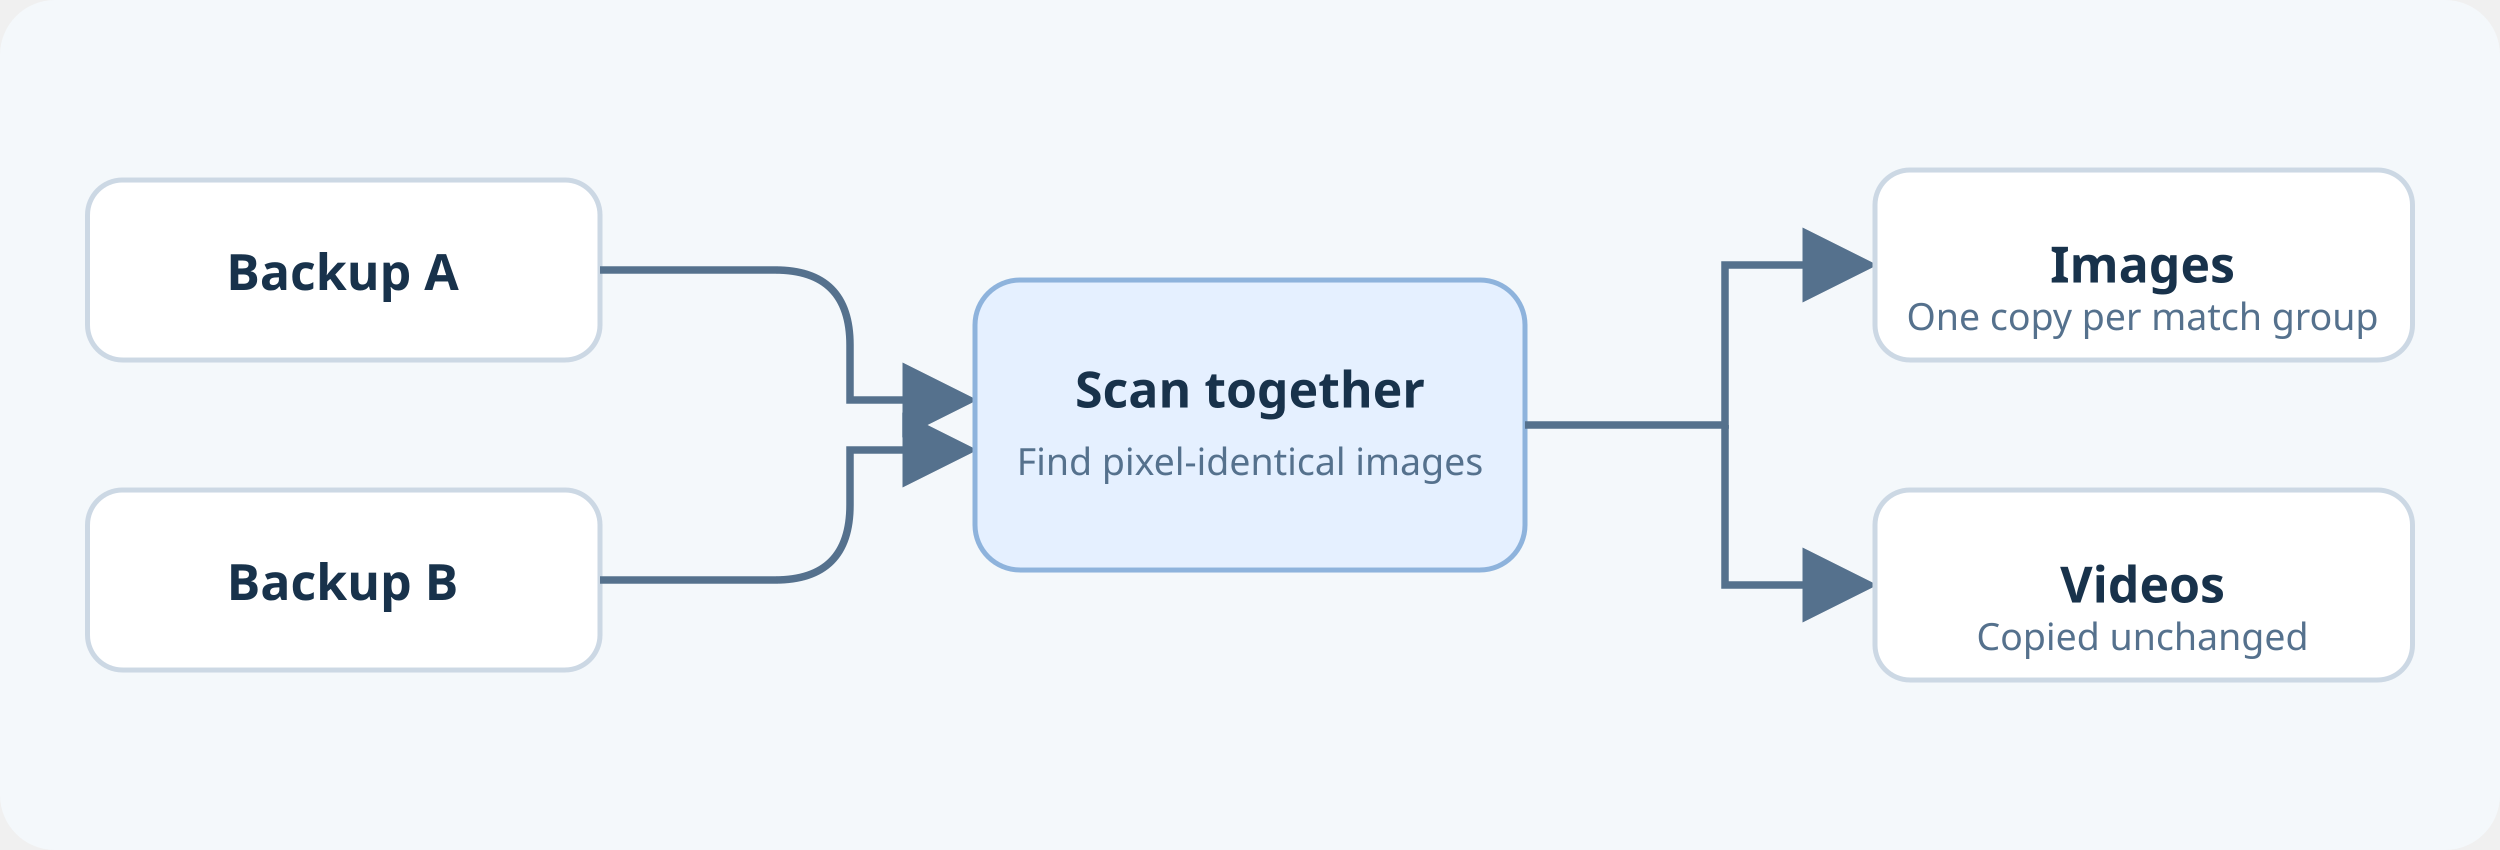
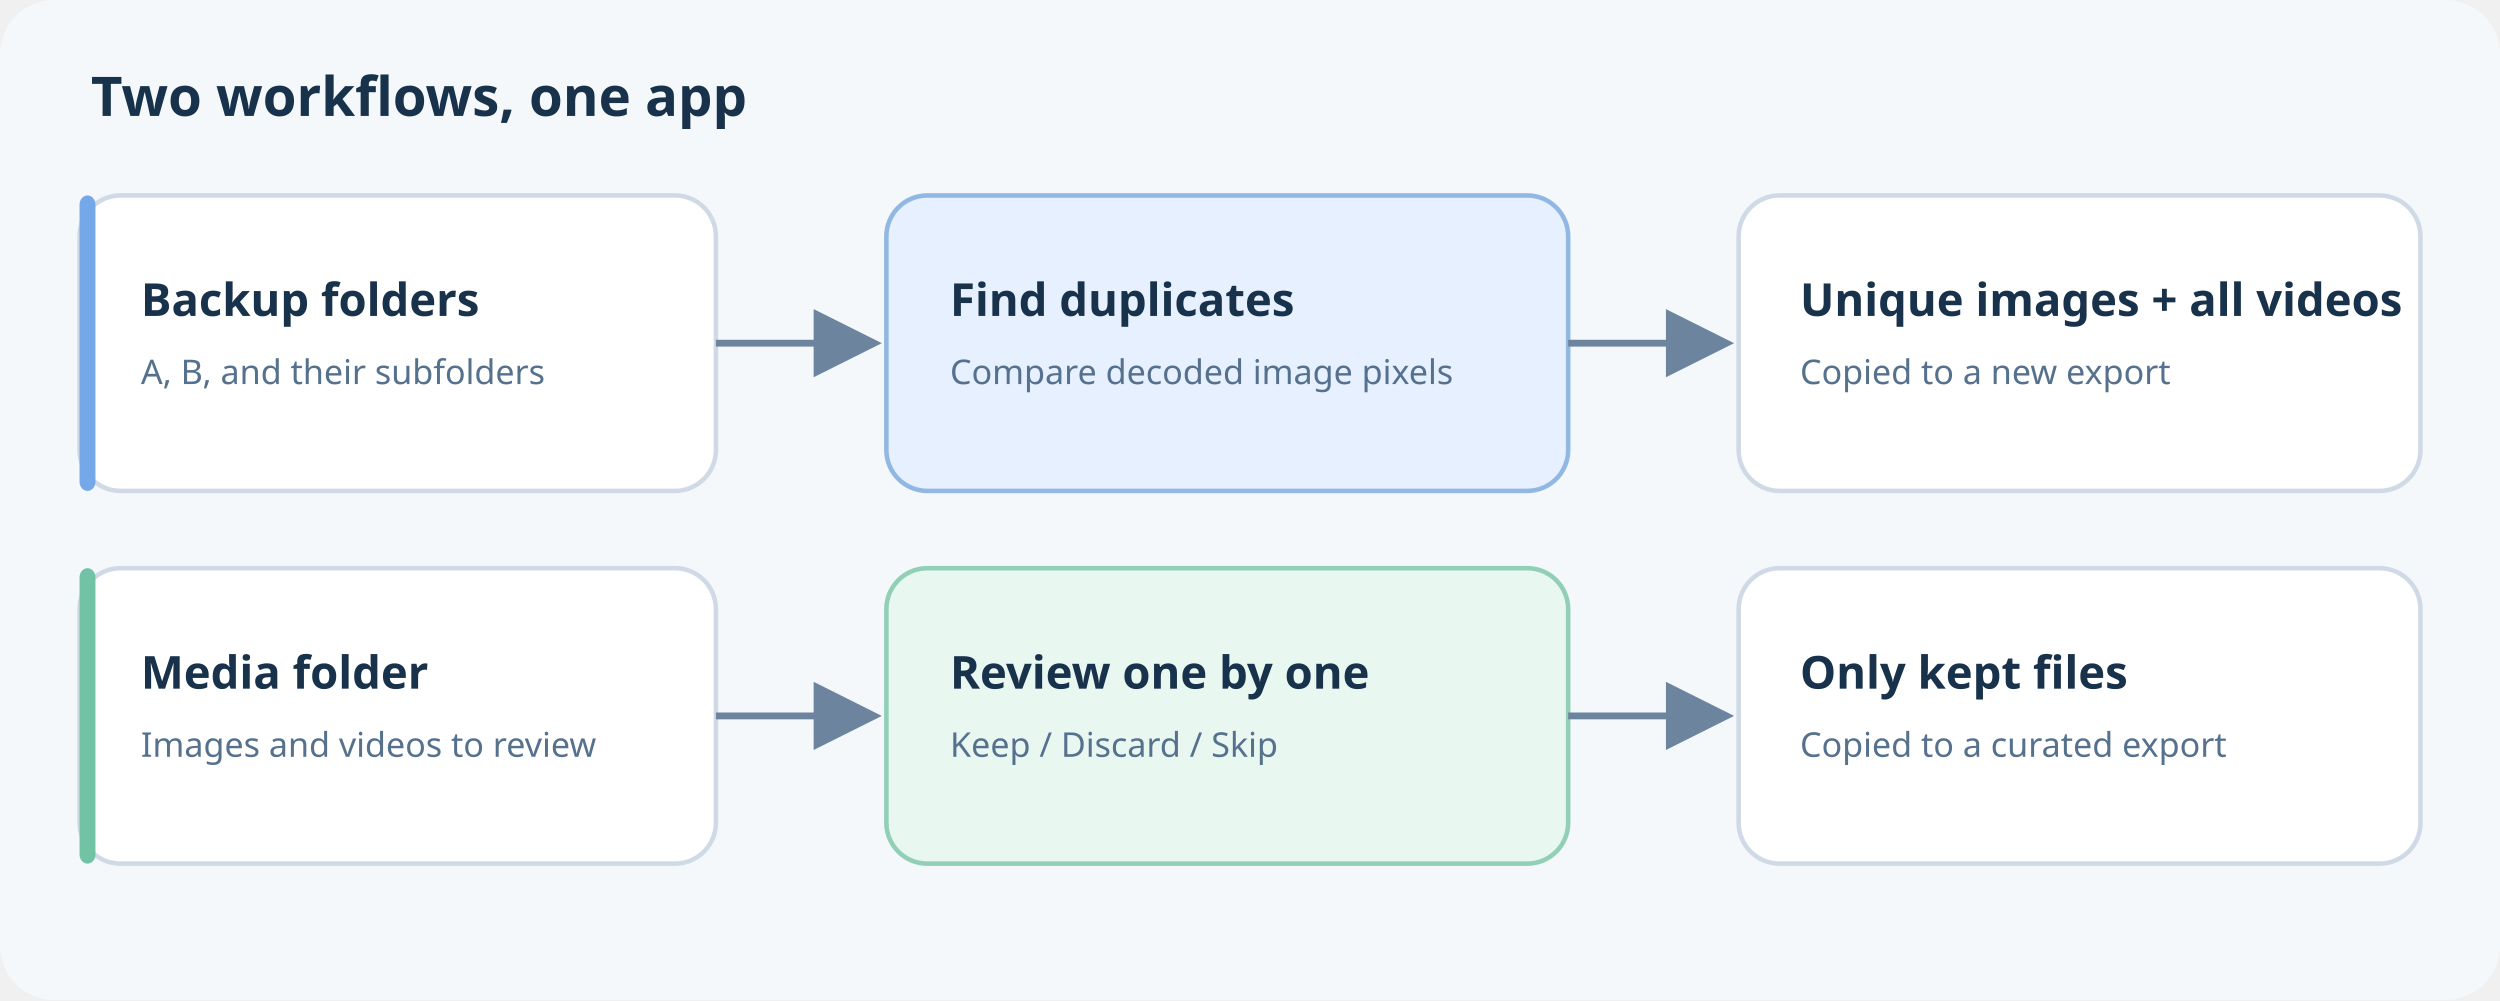
- <svg xmlns="http://www.w3.org/2000/svg" width="1000" height="340" viewBox="0 0 1000 340" role="img" aria-labelledby="title desc">
+ <svg xmlns="http://www.w3.org/2000/svg" width="1100" height="440" viewBox="0 0 1100 440" role="img" aria-labelledby="title desc">
  <defs>
-     <marker id="arrow" markerWidth="10" markerHeight="10" refX="8" refY="5" orient="auto">
-       <path d="M0 0L10 5L0 10Z" fill="#55718d" />
+     <style>
+       .heading{font:700 24px system-ui,sans-serif;fill:#18324b}
+       .label{font:600 20px system-ui,sans-serif;fill:#18324b}
+       .small{font:15px system-ui,sans-serif;fill:#55718d}
+       .box{fill:#fff;stroke:#cfdae6;stroke-width:2}
+       .arrow{fill:none;stroke:#6c849e;stroke-width:3;marker-end:url(#tip)}
+     </style>
+     <marker id="tip" markerWidth="10" markerHeight="10" refX="8" refY="5" orient="auto">
+       <path d="M0 0L10 5L0 10Z" fill="#6c849e" />
    </marker>
-     <style>
-       .box{fill:#fff;stroke:#ccd8e4;stroke-width:2}.label{font:600 20px system-ui,sans-serif;fill:#18324b}.small{font:15px system-ui,sans-serif;fill:#55718d}.line{fill:none;stroke:#55718d;stroke-width:3;marker-end:url(#arrow)}
-     </style>
  </defs>
-   <rect width="1000" height="340" rx="22" fill="#f4f8fb" />
-   <rect class="box" x="35" y="72" width="205" height="72" rx="14" />
-   <text class="label" x="137" y="116" text-anchor="middle">Backup A</text>
-   <rect class="box" x="35" y="196" width="205" height="72" rx="14" />
-   <text class="label" x="137" y="240" text-anchor="middle">Backup B</text>
-   <path class="line" d="M240 108H310Q340 108 340 138V160H385" />
-   <path class="line" d="M240 232H310Q340 232 340 202V180H385" />
-   <rect x="390" y="112" width="220" height="116" rx="18" fill="#e5f0ff" stroke="#8eb3dc" stroke-width="2" />
-   <text class="label" x="500" y="163" text-anchor="middle">Scan together</text>
-   <text class="small" x="500" y="190" text-anchor="middle">Find pixel-identical images</text>
-   <path class="line" d="M610 170H690V106H745" />
-   <path class="line" d="M690 170V234H745" />
-   <rect class="box" x="750" y="68" width="215" height="76" rx="14" />
-   <text class="label" x="857" y="113" text-anchor="middle">Images</text>
-   <rect class="box" x="750" y="196" width="215" height="76" rx="14" />
-   <text class="label" x="857" y="241" text-anchor="middle">Videos</text>
-   <text class="small" x="857" y="132" text-anchor="middle">One copy per match group</text>
-   <text class="small" x="857" y="260" text-anchor="middle">Copied unchanged</text>
+   <rect width="1100" height="440" rx="24" fill="#f4f8fb" />
+   <text class="heading" x="40" y="51">Two workflows, one app</text>
+   <rect class="box" x="35" y="86" width="280" height="130" rx="18" />
+   <rect x="35" y="86" width="7" height="130" rx="4" fill="#74a8e9" />
+   <text class="label" x="62" y="139">Backup folders</text>
+   <text class="small" x="62" y="169">A, B, and their subfolders</text>
+   <path class="arrow" d="M315 151H382" />
+   <rect x="390" y="86" width="300" height="130" rx="18" fill="#e6f0ff" stroke="#91b7e3" stroke-width="2" />
+   <text class="label" x="418" y="139">Find duplicates</text>
+   <text class="small" x="418" y="169">Compare decoded image pixels</text>
+   <path class="arrow" d="M690 151H757" />
+   <rect class="box" x="765" y="86" width="300" height="130" rx="18" />
+   <text class="label" x="792" y="139">Unique images + all videos</text>
+   <text class="small" x="792" y="169">Copied to a new export</text>
+   <rect class="box" x="35" y="250" width="280" height="130" rx="18" />
+   <rect x="35" y="250" width="7" height="130" rx="4" fill="#72c2a6" />
+   <text class="label" x="62" y="303">Media folder</text>
+   <text class="small" x="62" y="333">Images and videos to review</text>
+   <path class="arrow" d="M315 315H382" />
+   <rect x="390" y="250" width="300" height="130" rx="18" fill="#e9f7f1" stroke="#91cfb6" stroke-width="2" />
+   <text class="label" x="418" y="303">Review one by one</text>
+   <text class="small" x="418" y="333">Keep / Discard / Skip</text>
+   <path class="arrow" d="M690 315H757" />
+   <rect class="box" x="765" y="250" width="300" height="130" rx="18" />
+   <text class="label" x="792" y="303">Only kept files</text>
+   <text class="small" x="792" y="333">Copied to a curated export</text>
</svg>
